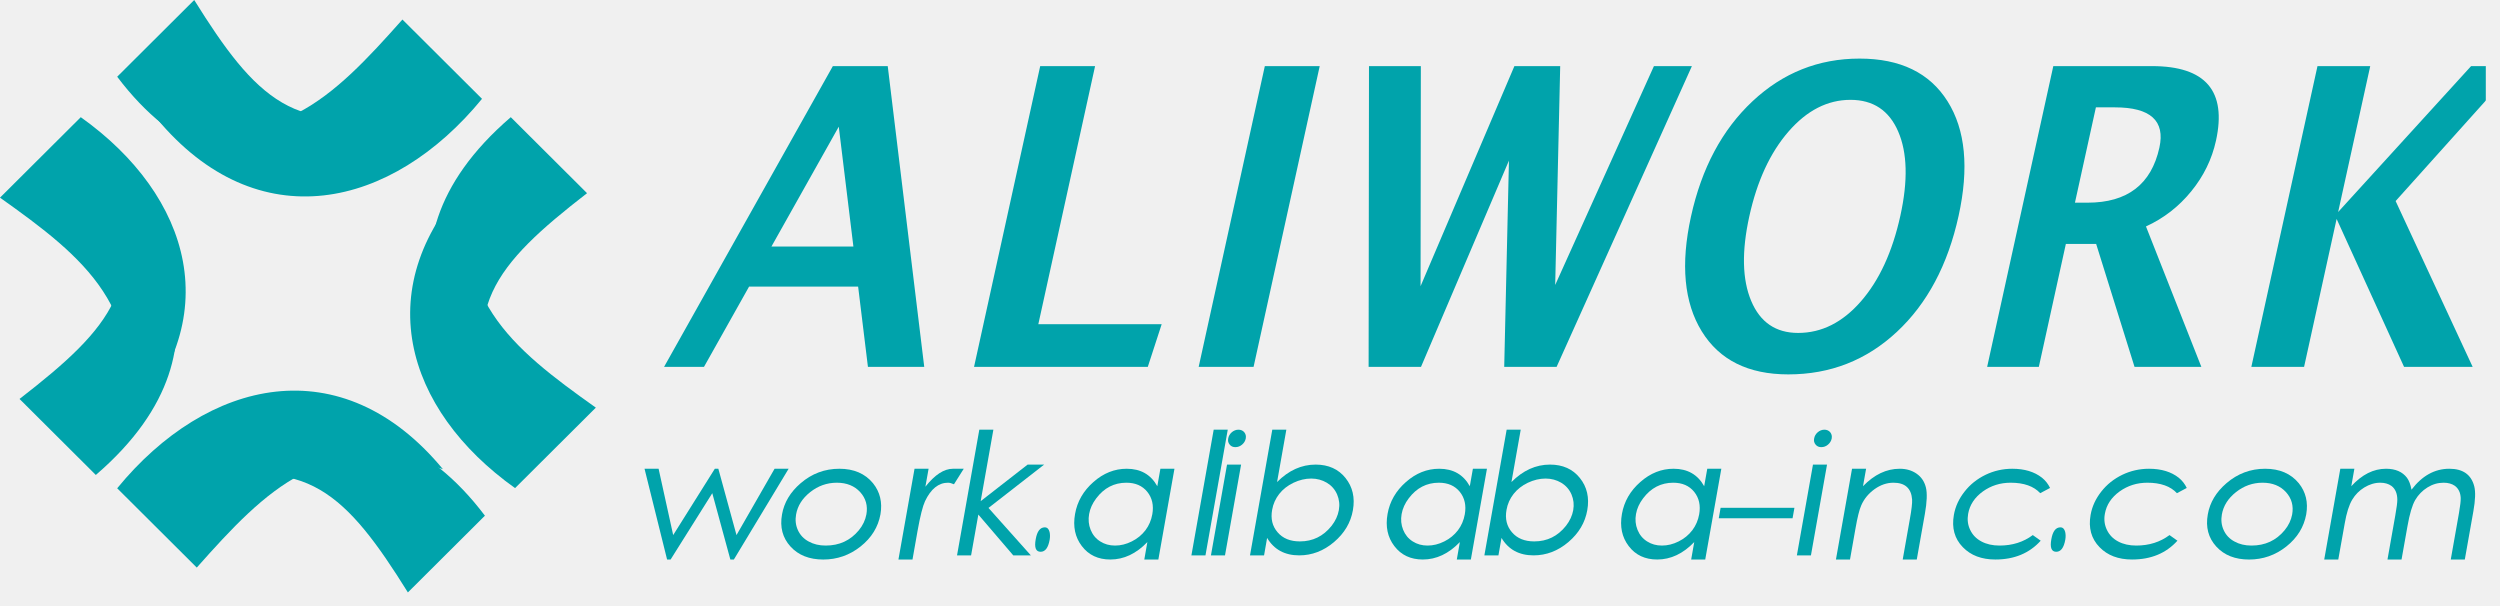
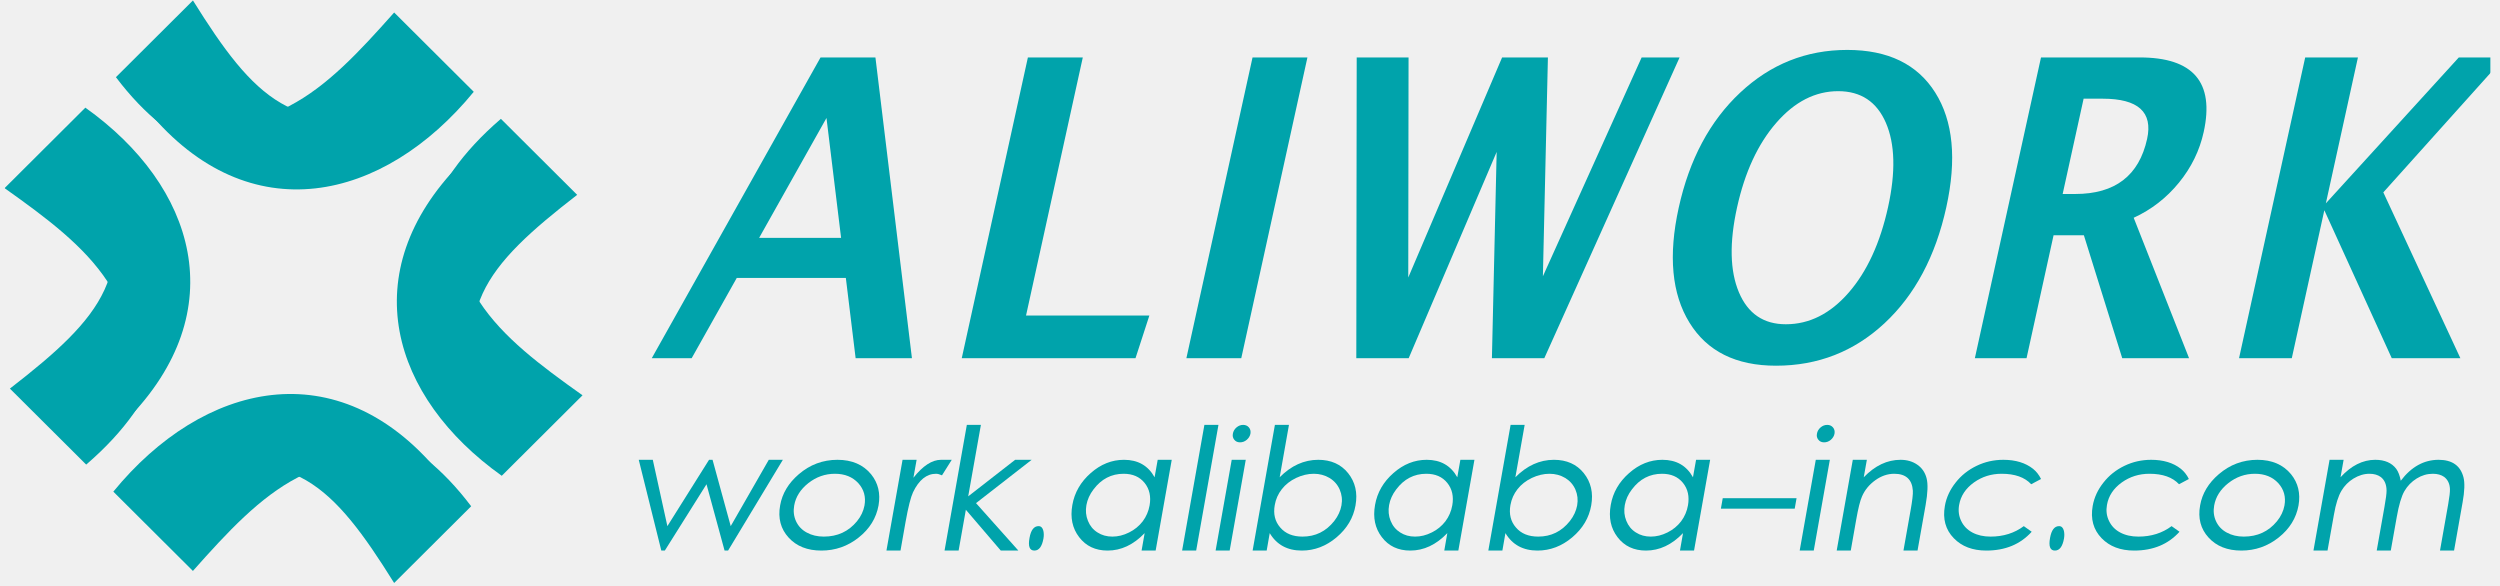
- <svg xmlns="http://www.w3.org/2000/svg" xmlns:xlink="http://www.w3.org/1999/xlink" width="128px" height="31px" viewBox="0 0 128 31" version="1.1">
+ <svg xmlns="http://www.w3.org/2000/svg" xmlns:xlink="http://www.w3.org/1999/xlink" width="128px" height="30px" viewBox="0 0 128 30" version="1.1">
  <defs>
-     <polygon id="path-1" points="0 1.77635684e-15 127.273 1.77635684e-15 127.273 30.968 0 30.968" />
+     <polygon id="path-1" points="0.234 0.879 127.507 0.879 127.507 31.847 0.234 31.847" />
  </defs>
-   <g id="Page-1" stroke="none" stroke-width="1" fill="none" fill-rule="evenodd">
-     <g id="导航" transform="translate(-111, -1253)">
-       <g id="logo" transform="translate(111, 1253)">
-         <mask id="mask-2" fill="white">
-           <use xlink:href="#path-1" />
-         </mask>
-         <g id="Clip-3" />
-         <path d="M9.944,0 C13.056,4.994 15.206,7.224 20.829,5.372 C19.173,6.984 11.984,11.852 6,3.929 L9.944,0 Z" id="Fill-2" fill="#00a3ab" mask="url(#mask-2)" />
-         <path d="M20.604,1 C17.034,5.019 14.047,8.072 8,6.038 C13.195,12.307 20.079,10.676 24.679,5.06 L20.604,1 Z" id="Fill-5" fill="#00a3ab" mask="url(#mask-2)" />
-         <path d="M30.057,9.891 C25.339,13.545 23.299,15.908 25.76,21.317 C23.934,19.815 18.087,12.933 26.152,6 L30.057,9.891 Z" id="Fill-7" fill="#00a3ab" mask="url(#mask-2)" />
-         <path d="M30.507,20.871 C26.172,17.796 22.877,15.153 24.251,9 C18.749,14.608 20.751,20.991 26.371,24.991 L30.507,20.871 Z" id="Fill-9" fill="#00a3ab" mask="url(#mask-2)" />
-         <path d="M20.884,30.332 C17.772,25.338 15.623,23.108 10,24.96 C11.655,23.348 18.845,18.48 24.828,26.403 L20.884,30.332 Z" id="Fill-11" fill="#00a3ab" mask="url(#mask-2)" />
-         <path d="M10.075,29.06 C13.645,25.04 16.633,21.988 22.678,24.021 C17.484,17.752 10.601,19.383 6,25 L10.075,29.06 Z" id="Fill-13" fill="#00a3ab" mask="url(#mask-2)" />
-         <path d="M1,20.426 C5.719,16.772 7.759,14.409 5.297,9 C7.124,10.502 12.971,17.385 4.906,24.318 L1,20.426 Z" id="Fill-15" fill="#00a3ab" mask="url(#mask-2)" />
-         <path d="M0,10.12 C4.335,13.195 7.629,15.837 6.255,21.991 C11.758,16.382 9.756,9.999 4.136,6 L0,10.12 Z" id="Fill-17" fill="#00a3ab" mask="url(#mask-2)" />
-         <polygon id="Fill-19" fill="#00a3ab" mask="url(#mask-2)" points="39.658 24 37.709 27.396 36.779 24 36.599 24 34.467 27.396 33.72 24 33 24 34.155 28.647 34.335 28.647 36.469 25.251 37.394 28.647 37.574 28.647 40.378 24" />
-         <path d="M44.697,24.74 C44.292,24.248 43.718,24 42.975,24 C42.228,24 41.564,24.248 40.99,24.744 C40.465,25.196 40.146,25.727 40.04,26.335 C39.921,26.989 40.069,27.539 40.474,27.983 C40.878,28.427 41.438,28.648 42.152,28.648 C42.86,28.648 43.498,28.427 44.06,27.981 C44.623,27.534 44.96,26.985 45.079,26.335 C45.185,25.72 45.059,25.191 44.697,24.74 M43.974,27.148 C43.54,27.673 42.975,27.933 42.275,27.933 C41.945,27.933 41.657,27.865 41.404,27.725 C41.15,27.589 40.965,27.393 40.85,27.137 C40.738,26.891 40.709,26.622 40.76,26.338 C40.839,25.896 41.078,25.516 41.483,25.196 C41.884,24.878 42.34,24.715 42.845,24.715 C43.353,24.715 43.749,24.878 44.042,25.196 C44.33,25.516 44.438,25.896 44.359,26.338 C44.305,26.628 44.177,26.9 43.974,27.148" id="Fill-21" fill="#00a3ab" mask="url(#mask-2)" />
-         <path d="M48.795,24 C48.334,24 47.864,24.307 47.38,24.919 L47.544,24 L46.824,24 L46,28.647 L46.72,28.647 L46.981,27.169 C47.116,26.417 47.244,25.913 47.361,25.662 C47.661,25.031 48.055,24.715 48.539,24.715 C48.624,24.715 48.725,24.743 48.843,24.795 L49.344,24 L48.795,24 Z" id="Fill-23" fill="#00a3ab" mask="url(#mask-2)" />
-         <polygon id="Fill-25" fill="#00a3ab" mask="url(#mask-2)" points="50.611 26.006 53.459 23.788 52.613 23.788 50.211 25.659 50.861 22 50.141 22 49 28.435 49.72 28.435 50.091 26.346 51.879 28.435 52.779 28.435" />
-         <path d="M53.738,27.237 C53.698,27.08 53.617,27 53.493,27 C53.254,27 53.099,27.204 53.029,27.606 C52.95,28.037 53.034,28.251 53.279,28.251 C53.515,28.251 53.669,28.047 53.743,27.634 C53.768,27.488 53.765,27.357 53.738,27.237" id="Fill-27" fill="#00a3ab" mask="url(#mask-2)" />
-         <path d="M60.132,24 L59.412,24 L59.254,24.894 C58.923,24.299 58.403,24 57.688,24 C57.064,24 56.495,24.227 55.984,24.679 C55.47,25.131 55.155,25.675 55.043,26.313 C54.928,26.958 55.043,27.505 55.389,27.958 C55.738,28.419 56.224,28.647 56.85,28.647 C57.539,28.647 58.173,28.351 58.745,27.754 L58.588,28.647 L59.308,28.647 L60.132,24 Z M58.648,27.148 C58.464,27.387 58.232,27.58 57.949,27.72 C57.665,27.863 57.379,27.933 57.093,27.933 C56.805,27.933 56.553,27.863 56.33,27.72 C56.105,27.578 55.943,27.38 55.84,27.125 C55.738,26.871 55.713,26.603 55.763,26.318 C55.813,26.036 55.934,25.768 56.128,25.514 C56.528,24.983 57.043,24.715 57.669,24.715 C58.133,24.715 58.489,24.87 58.743,25.183 C58.993,25.496 59.078,25.88 58.998,26.332 C58.944,26.633 58.828,26.908 58.648,27.148 L58.648,27.148 Z" id="Fill-29" fill="#00a3ab" mask="url(#mask-2)" />
-         <polygon id="Fill-31" fill="#00a3ab" mask="url(#mask-2)" points="62.861 22 62.141 22 61 28.435 61.72 28.435" />
-         <path d="M63.706,22.13 C63.634,22.045 63.533,22 63.409,22 C63.285,22 63.17,22.045 63.069,22.13 C62.966,22.22 62.905,22.327 62.884,22.45 C62.86,22.572 62.885,22.676 62.959,22.763 C63.031,22.853 63.128,22.894 63.25,22.894 C63.375,22.894 63.49,22.853 63.594,22.765 C63.695,22.679 63.76,22.572 63.783,22.45 C63.805,22.327 63.78,22.22 63.706,22.13 L63.706,22.13 Z M63.544,23.788 L62.824,23.788 L62,28.435 L62.72,28.435 L63.544,23.788 Z" id="Fill-33" fill="#00a3ab" mask="url(#mask-2)" />
-         <path d="M68.889,24.472 C68.524,24.016 68.013,23.787 67.36,23.787 C66.635,23.787 65.976,24.086 65.386,24.681 L65.861,22 L65.141,22 L64,28.435 L64.72,28.435 L64.876,27.541 C65.231,28.138 65.78,28.435 66.519,28.435 C67.171,28.435 67.765,28.208 68.299,27.756 C68.834,27.303 69.158,26.758 69.269,26.12 C69.382,25.477 69.255,24.93 68.889,24.472 M68.179,26.921 C67.755,27.455 67.214,27.72 66.554,27.72 C66.06,27.72 65.681,27.566 65.414,27.254 C65.144,26.944 65.051,26.561 65.134,26.102 C65.186,25.802 65.308,25.53 65.495,25.291 C65.684,25.05 65.929,24.86 66.226,24.717 C66.525,24.576 66.829,24.502 67.133,24.502 C67.43,24.502 67.698,24.576 67.935,24.717 C68.173,24.86 68.348,25.058 68.459,25.312 C68.569,25.57 68.6,25.838 68.549,26.12 C68.499,26.401 68.375,26.669 68.179,26.921" id="Fill-35" fill="#00a3ab" mask="url(#mask-2)" />
-         <path d="M76.132,24 L75.412,24 L75.254,24.894 C74.923,24.299 74.403,24 73.688,24 C73.064,24 72.496,24.227 71.984,24.679 C71.47,25.131 71.155,25.675 71.043,26.313 C70.928,26.958 71.043,27.505 71.389,27.958 C71.738,28.419 72.224,28.647 72.85,28.647 C73.539,28.647 74.172,28.351 74.745,27.754 L74.588,28.647 L75.308,28.647 L76.132,24 Z M74.648,27.148 C74.464,27.387 74.232,27.58 73.95,27.72 C73.665,27.863 73.379,27.933 73.093,27.933 C72.805,27.933 72.553,27.863 72.33,27.72 C72.105,27.578 71.943,27.38 71.841,27.125 C71.738,26.871 71.713,26.603 71.763,26.318 C71.814,26.036 71.934,25.768 72.128,25.514 C72.528,24.983 73.043,24.715 73.669,24.715 C74.133,24.715 74.489,24.87 74.743,25.183 C74.993,25.496 75.078,25.88 74.998,26.332 C74.945,26.633 74.828,26.908 74.648,27.148 L74.648,27.148 Z" id="Fill-37" fill="#00a3ab" mask="url(#mask-2)" />
-         <path d="M80.889,24.472 C80.524,24.016 80.013,23.787 79.36,23.787 C78.634,23.787 77.976,24.086 77.386,24.681 L77.861,22 L77.141,22 L76,28.435 L76.72,28.435 L76.877,27.541 C77.231,28.138 77.78,28.435 78.519,28.435 C79.171,28.435 79.765,28.208 80.299,27.756 C80.834,27.303 81.157,26.758 81.269,26.12 C81.382,25.477 81.255,24.93 80.889,24.472 M80.179,26.921 C79.755,27.455 79.214,27.72 78.554,27.72 C78.06,27.72 77.681,27.566 77.414,27.254 C77.145,26.944 77.051,26.561 77.134,26.102 C77.186,25.802 77.308,25.53 77.495,25.291 C77.684,25.05 77.929,24.86 78.226,24.717 C78.525,24.576 78.829,24.502 79.133,24.502 C79.43,24.502 79.698,24.576 79.936,24.717 C80.173,24.86 80.348,25.058 80.459,25.312 C80.569,25.57 80.599,25.838 80.549,26.12 C80.499,26.401 80.374,26.669 80.179,26.921" id="Fill-39" fill="#00a3ab" mask="url(#mask-2)" />
-         <path d="M88.132,24 L87.412,24 L87.254,24.894 C86.923,24.299 86.403,24 85.688,24 C85.064,24 84.495,24.227 83.984,24.679 C83.469,25.131 83.155,25.675 83.043,26.313 C82.928,26.958 83.043,27.505 83.389,27.958 C83.738,28.419 84.223,28.647 84.85,28.647 C85.539,28.647 86.172,28.351 86.745,27.754 L86.588,28.647 L87.308,28.647 L88.132,24 Z M86.647,27.148 C86.464,27.387 86.232,27.58 85.949,27.72 C85.665,27.863 85.379,27.933 85.092,27.933 C84.805,27.933 84.553,27.863 84.33,27.72 C84.105,27.578 83.943,27.38 83.84,27.125 C83.738,26.871 83.712,26.603 83.763,26.318 C83.813,26.036 83.934,25.768 84.128,25.514 C84.528,24.983 85.043,24.715 85.669,24.715 C86.133,24.715 86.489,24.87 86.743,25.183 C86.993,25.496 87.078,25.88 86.998,26.332 C86.945,26.633 86.828,26.908 86.647,27.148 L86.647,27.148 Z" id="Fill-41" fill="#00a3ab" mask="url(#mask-2)" />
-         <polygon id="Fill-43" fill="#00a3ab" mask="url(#mask-2)" points="91.875 26 88.095 26 88 26.536 91.779 26.536" />
-         <path d="M93.706,22.13 C93.634,22.045 93.533,22 93.409,22 C93.285,22 93.17,22.045 93.069,22.13 C92.966,22.22 92.905,22.327 92.884,22.45 C92.86,22.572 92.885,22.676 92.959,22.763 C93.031,22.853 93.128,22.894 93.25,22.894 C93.375,22.894 93.49,22.853 93.594,22.765 C93.695,22.679 93.76,22.572 93.783,22.45 C93.805,22.327 93.779,22.22 93.706,22.13 L93.706,22.13 Z M93.544,23.788 L92.824,23.788 L92,28.435 L92.72,28.435 L93.544,23.788 Z" id="Fill-45" fill="#00a3ab" mask="url(#mask-2)" />
-         <path d="M98.553,26.315 C98.663,25.702 98.679,25.242 98.603,24.947 C98.528,24.651 98.369,24.418 98.13,24.252 C97.889,24.084 97.603,24 97.268,24 C96.586,24 95.96,24.299 95.386,24.894 L95.544,24 L94.824,24 L94,28.647 L94.72,28.647 L95.001,27.058 C95.101,26.483 95.2,26.09 95.294,25.88 C95.436,25.548 95.665,25.271 95.974,25.047 C96.283,24.826 96.606,24.715 96.946,24.715 C97.543,24.715 97.86,25.005 97.9,25.58 C97.91,25.759 97.873,26.091 97.784,26.581 L97.419,28.647 L98.139,28.647 L98.553,26.315 Z" id="Fill-47" fill="#00a3ab" mask="url(#mask-2)" />
-         <path d="M104.079,27.396 C103.602,27.753 103.033,27.933 102.378,27.933 C102.019,27.933 101.709,27.863 101.448,27.723 C101.185,27.584 100.994,27.385 100.874,27.132 C100.75,26.876 100.718,26.603 100.768,26.313 C100.849,25.848 101.102,25.466 101.529,25.158 C101.945,24.863 102.414,24.715 102.944,24.715 C103.624,24.715 104.128,24.894 104.459,25.251 L104.963,24.983 C104.862,24.774 104.723,24.6 104.552,24.461 C104.163,24.154 103.654,24 103.03,24 C102.547,24 102.089,24.104 101.662,24.309 C101.234,24.517 100.874,24.801 100.588,25.167 C100.298,25.534 100.115,25.931 100.039,26.36 C99.92,27.028 100.073,27.578 100.494,28.013 C100.904,28.438 101.459,28.647 102.163,28.647 C103.133,28.647 103.904,28.326 104.484,27.684 L104.079,27.396 Z" id="Fill-49" fill="#00a3ab" mask="url(#mask-2)" />
-         <path d="M105.738,27.237 C105.698,27.08 105.617,27 105.493,27 C105.254,27 105.099,27.204 105.029,27.606 C104.95,28.037 105.034,28.251 105.279,28.251 C105.514,28.251 105.669,28.047 105.743,27.634 C105.768,27.488 105.765,27.357 105.738,27.237" id="Fill-51" fill="#00a3ab" mask="url(#mask-2)" />
-         <path d="M111.079,27.396 C110.602,27.753 110.033,27.933 109.378,27.933 C109.019,27.933 108.709,27.863 108.448,27.723 C108.185,27.584 107.995,27.385 107.874,27.132 C107.75,26.876 107.717,26.603 107.768,26.313 C107.849,25.848 108.102,25.466 108.529,25.158 C108.945,24.863 109.414,24.715 109.943,24.715 C110.624,24.715 111.127,24.894 111.459,25.251 L111.962,24.983 C111.862,24.774 111.723,24.6 111.552,24.461 C111.164,24.154 110.654,24 110.03,24 C109.547,24 109.089,24.104 108.662,24.309 C108.234,24.517 107.874,24.801 107.588,25.167 C107.298,25.534 107.115,25.931 107.039,26.36 C106.92,27.028 107.073,27.578 107.494,28.013 C107.905,28.438 108.459,28.647 109.163,28.647 C110.132,28.647 110.904,28.326 111.484,27.684 L111.079,27.396 Z" id="Fill-53" fill="#00a3ab" mask="url(#mask-2)" />
-         <path d="M117.697,24.74 C117.292,24.248 116.718,24 115.975,24 C115.228,24 114.564,24.248 113.99,24.744 C113.464,25.196 113.146,25.727 113.04,26.335 C112.921,26.989 113.068,27.539 113.473,27.983 C113.878,28.427 114.438,28.648 115.152,28.648 C115.86,28.648 116.498,28.427 117.06,27.981 C117.623,27.534 117.959,26.985 118.079,26.335 C118.185,25.72 118.058,25.191 117.697,24.74 M116.973,27.148 C116.54,27.673 115.975,27.933 115.275,27.933 C114.945,27.933 114.657,27.865 114.404,27.725 C114.15,27.589 113.965,27.393 113.85,27.137 C113.738,26.891 113.709,26.622 113.76,26.338 C113.839,25.896 114.078,25.516 114.483,25.196 C114.884,24.878 115.339,24.715 115.845,24.715 C116.353,24.715 116.748,24.878 117.042,25.196 C117.33,25.516 117.438,25.896 117.359,26.338 C117.305,26.628 117.177,26.9 116.973,27.148" id="Fill-55" fill="#00a3ab" mask="url(#mask-2)" />
-         <path d="M126.637,26.174 C126.738,25.609 126.753,25.183 126.682,24.899 C126.528,24.302 126.103,24 125.408,24 C124.658,24 124.01,24.358 123.47,25.072 C123.42,24.81 123.344,24.609 123.238,24.463 C123.004,24.156 122.648,24 122.164,24 C121.523,24 120.931,24.299 120.386,24.894 L120.544,24 L119.824,24 L119,28.648 L119.72,28.648 L120.05,26.799 C120.144,26.254 120.274,25.848 120.436,25.58 C120.589,25.325 120.794,25.117 121.05,24.96 C121.315,24.799 121.586,24.715 121.869,24.715 C122.101,24.715 122.295,24.771 122.448,24.883 C122.64,25.032 122.739,25.262 122.743,25.578 C122.743,25.727 122.709,26.006 122.635,26.413 L122.239,28.648 L122.959,28.648 L123.263,26.939 C123.373,26.313 123.504,25.868 123.659,25.6 C123.814,25.336 124.023,25.121 124.283,24.958 C124.545,24.795 124.82,24.715 125.113,24.715 C125.344,24.715 125.538,24.769 125.689,24.874 C125.874,25.014 125.977,25.221 125.988,25.496 C125.993,25.643 125.964,25.898 125.9,26.265 L125.479,28.648 L126.198,28.648 L126.637,26.174 Z" id="Fill-57" fill="#00a3ab" mask="url(#mask-2)" />
-         <path d="M42.642,3.385 L45.452,3.385 L47.321,18.784 L44.438,18.784 L43.936,14.674 L38.353,14.674 L36.044,18.784 L34,18.784 L42.642,3.385 Z M43.694,12.624 L42.945,6.486 L39.497,12.624 L43.694,12.624 Z M53.258,3.385 L56.068,3.385 L53.162,16.599 L59.478,16.599 L58.767,18.784 L49.871,18.784 L53.258,3.385 Z M64.759,3.385 L67.569,3.385 L64.183,18.784 L61.372,18.784 L64.759,3.385 Z M70.092,3.385 L72.747,3.385 L72.733,14.653 L77.537,3.385 L79.882,3.385 L79.626,14.591 L84.681,3.385 L86.625,3.385 L79.698,18.784 L77.016,18.784 L77.258,8.223 L72.755,18.784 L70.073,18.784 L70.092,3.385 Z M87.129,16.963 C86.224,15.492 86.04,13.533 86.579,11.084 C87.123,8.608 88.173,6.642 89.728,5.185 C91.283,3.728 93.11,3 95.209,3 C97.295,3 98.797,3.728 99.714,5.185 C100.632,6.642 100.82,8.598 100.28,11.053 C99.728,13.564 98.674,15.544 97.117,16.994 C95.561,18.444 93.709,19.169 91.562,19.169 C89.512,19.169 88.034,18.433 87.129,16.963 Z M95.281,15.428 C96.221,14.35 96.893,12.888 97.299,11.043 C97.693,9.253 97.656,7.817 97.188,6.735 C96.721,5.653 95.906,5.112 94.744,5.112 C93.57,5.112 92.513,5.653 91.572,6.735 C90.632,7.817 89.963,9.264 89.565,11.074 C89.169,12.87 89.201,14.315 89.661,15.407 C90.12,16.5 90.921,17.046 92.065,17.046 C93.269,17.046 94.341,16.507 95.281,15.428 Z M105.129,3.385 L110.183,3.385 C112.926,3.385 114.018,4.658 113.458,7.203 C113.249,8.154 112.826,9.019 112.189,9.799 C111.553,10.58 110.781,11.178 109.874,11.594 L112.709,18.784 L109.288,18.784 L107.323,12.489 L105.772,12.489 L104.388,18.784 L101.742,18.784 L105.129,3.385 Z M106.885,10.377 C108.922,10.377 110.148,9.437 110.561,7.557 C110.863,6.184 110.105,5.497 108.286,5.497 L107.31,5.497 L106.237,10.377 L106.885,10.377 Z M118.655,3.385 L121.356,3.385 L119.713,10.855 L126.52,3.385 L128.856,3.385 L122.656,10.294 L126.6,18.784 L123.088,18.784 L119.635,11.209 L117.969,18.784 L115.269,18.784 L118.655,3.385 Z" id="ALIWORK" fill="#00a3ab" mask="url(#mask-2)" />
+   <g id="布局" stroke="none" stroke-width="1" fill="none" fill-rule="evenodd">
+     <g id="导航" transform="translate(-40, -2690)">
+       <g id="nav_02-copy-25" transform="translate(40, 2676)">
+         <g id="logo" transform="translate(0, 13)">
+           <mask id="mask-2" fill="white">
+             <use xlink:href="#path-1" />
+           </mask>
+           <g id="Clip-3" />
+           <path d="M9.879,1.023 C12.991,6.017 15.141,8.247 20.764,6.395 C19.108,8.007 11.919,12.875 5.935,4.952 L9.879,1.023 Z" id="Fill-2" fill="#00a3ab" mask="url(#mask-2)" />
+           <path d="M20.181,1.64 C16.612,5.659 13.624,8.712 7.577,6.678 C12.772,12.947 19.656,11.316 24.256,5.7 L20.181,1.64 Z" id="Fill-5" fill="#00a3ab" mask="url(#mask-2)" />
+           <path d="M29.551,10.976 C24.833,14.629 22.793,16.992 25.254,22.402 C23.428,20.899 17.581,14.017 25.646,7.085 L29.551,10.976 Z" id="Fill-7" fill="#00a3ab" mask="url(#mask-2)" />
+           <path d="M29.825,21.239 C25.491,18.165 22.196,15.522 23.57,9.369 C18.068,14.977 20.069,21.36 25.69,25.36 L29.825,21.239 Z" id="Fill-9" fill="#00a3ab" mask="url(#mask-2)" />
+           <path d="M20.18,30.849 C17.068,25.855 14.919,23.625 9.296,25.477 C10.951,23.865 18.141,18.997 24.124,26.92 L20.18,30.849 Z" id="Fill-11" fill="#00a3ab" mask="url(#mask-2)" />
+           <path d="M9.877,30.232 C13.447,26.213 16.435,23.16 22.481,25.193 C17.286,18.924 10.404,20.555 5.802,26.172 L9.877,30.232 Z" id="Fill-13" fill="#00a3ab" mask="url(#mask-2)" />
+           <path d="M0.507,20.896 C5.226,17.242 7.266,14.879 4.804,9.47 C6.631,10.972 12.478,17.854 4.413,24.787 L0.507,20.896 Z" id="Fill-15" fill="#00a3ab" mask="url(#mask-2)" />
+           <path d="M0.234,10.633 C4.569,13.707 7.863,16.35 6.489,22.503 C11.992,16.895 9.99,10.511 4.37,6.512 L0.234,10.633 Z" id="Fill-17" fill="#00a3ab" mask="url(#mask-2)" />
+           <polygon id="Fill-19" fill="#00a3ab" mask="url(#mask-2)" points="39.362 24.542 37.413 27.938 36.483 24.542 36.303 24.542 34.17 27.938 33.423 24.542 32.704 24.542 33.859 29.189 34.039 29.189 36.173 25.793 37.098 29.189 37.278 29.189 40.082 24.542" />
+           <path d="M44.6,25.282 C44.195,24.79 43.621,24.542 42.878,24.542 C42.131,24.542 41.467,24.79 40.893,25.285 C40.368,25.737 40.049,26.268 39.943,26.876 C39.824,27.53 39.972,28.081 40.377,28.524 C40.782,28.969 41.341,29.189 42.056,29.189 C42.763,29.189 43.402,28.969 43.963,28.522 C44.527,28.076 44.863,27.527 44.982,26.876 C45.088,26.261 44.962,25.732 44.6,25.282 M43.877,27.689 C43.443,28.215 42.878,28.474 42.178,28.474 C41.849,28.474 41.561,28.406 41.307,28.267 C41.053,28.131 40.868,27.934 40.753,27.679 C40.641,27.432 40.612,27.164 40.663,26.88 C40.742,26.438 40.981,26.058 41.386,25.737 C41.787,25.42 42.243,25.257 42.748,25.257 C43.256,25.257 43.652,25.42 43.945,25.737 C44.233,26.058 44.341,26.438 44.262,26.88 C44.208,27.169 44.08,27.441 43.877,27.689" id="Fill-21" fill="#00a3ab" mask="url(#mask-2)" />
+           <path d="M48.181,24.542 C47.721,24.542 47.251,24.849 46.767,25.461 L46.931,24.542 L46.211,24.542 L45.386,29.189 L46.106,29.189 L46.367,27.711 C46.502,26.958 46.63,26.454 46.747,26.204 C47.048,25.573 47.442,25.257 47.926,25.257 C48.011,25.257 48.111,25.285 48.23,25.337 L48.73,24.542 L48.181,24.542 Z" id="Fill-23" fill="#00a3ab" mask="url(#mask-2)" />
+           <polygon id="Fill-25" fill="#00a3ab" mask="url(#mask-2)" points="49.972 26.76 52.821 24.542 51.975 24.542 49.572 26.413 50.222 22.754 49.502 22.754 48.361 29.189 49.081 29.189 49.452 27.1 51.24 29.189 52.14 29.189" />
+           <path d="M53.42,28.176 C53.38,28.018 53.299,27.938 53.175,27.938 C52.936,27.938 52.781,28.142 52.711,28.544 C52.631,28.975 52.716,29.189 52.961,29.189 C53.196,29.189 53.351,28.985 53.425,28.572 C53.45,28.426 53.447,28.295 53.42,28.176" id="Fill-27" fill="#00a3ab" mask="url(#mask-2)" />
+           <path d="M59.993,24.542 L59.274,24.542 L59.115,25.436 C58.784,24.84 58.264,24.542 57.55,24.542 C56.925,24.542 56.357,24.769 55.845,25.221 C55.331,25.673 55.016,26.217 54.904,26.855 C54.789,27.5 54.904,28.047 55.25,28.499 C55.599,28.96 56.085,29.189 56.711,29.189 C57.401,29.189 58.034,28.893 58.606,28.296 L58.449,29.189 L59.169,29.189 L59.993,24.542 Z M58.509,27.69 C58.325,27.929 58.093,28.122 57.811,28.261 C57.526,28.405 57.24,28.474 56.954,28.474 C56.666,28.474 56.414,28.405 56.191,28.261 C55.966,28.12 55.804,27.922 55.702,27.666 C55.599,27.413 55.574,27.144 55.624,26.86 C55.675,26.578 55.795,26.309 55.989,26.056 C56.389,25.525 56.904,25.257 57.53,25.257 C57.994,25.257 58.35,25.412 58.604,25.725 C58.854,26.038 58.939,26.422 58.86,26.874 C58.806,27.175 58.689,27.45 58.509,27.69 L58.509,27.69 Z" id="Fill-29" fill="#00a3ab" mask="url(#mask-2)" />
+           <polygon id="Fill-31" fill="#00a3ab" mask="url(#mask-2)" points="62.385 22.754 61.665 22.754 60.524 29.189 61.244 29.189" />
+           <path d="M63.945,22.885 C63.873,22.799 63.772,22.754 63.648,22.754 C63.524,22.754 63.409,22.799 63.308,22.885 C63.206,22.974 63.144,23.081 63.123,23.205 C63.1,23.326 63.125,23.43 63.198,23.518 C63.27,23.607 63.368,23.648 63.49,23.648 C63.614,23.648 63.729,23.607 63.833,23.519 C63.934,23.433 63.999,23.326 64.023,23.205 C64.044,23.081 64.019,22.974 63.945,22.885 L63.945,22.885 Z M63.783,24.542 L63.064,24.542 L62.239,29.189 L62.959,29.189 L63.783,24.542 Z" id="Fill-33" fill="#00a3ab" mask="url(#mask-2)" />
+           <path d="M69.024,25.226 C68.658,24.77 68.147,24.542 67.494,24.542 C66.769,24.542 66.11,24.84 65.52,25.435 L65.995,22.754 L65.275,22.754 L64.134,29.189 L64.854,29.189 L65.01,28.295 C65.365,28.892 65.914,29.189 66.653,29.189 C67.305,29.189 67.899,28.962 68.433,28.51 C68.968,28.058 69.292,27.513 69.403,26.874 C69.517,26.231 69.389,25.684 69.024,25.226 M68.313,27.675 C67.89,28.21 67.348,28.474 66.688,28.474 C66.194,28.474 65.815,28.321 65.548,28.008 C65.279,27.698 65.185,27.316 65.268,26.856 C65.32,26.556 65.442,26.284 65.63,26.045 C65.818,25.804 66.063,25.614 66.36,25.471 C66.659,25.33 66.963,25.257 67.267,25.257 C67.564,25.257 67.832,25.33 68.07,25.471 C68.307,25.614 68.482,25.812 68.593,26.066 C68.703,26.324 68.734,26.592 68.683,26.874 C68.633,27.155 68.509,27.423 68.313,27.675" id="Fill-35" fill="#00a3ab" mask="url(#mask-2)" />
+           <path d="M75.491,24.542 L74.771,24.542 L74.613,25.436 C74.282,24.84 73.761,24.542 73.047,24.542 C72.423,24.542 71.854,24.769 71.343,25.221 C70.828,25.673 70.513,26.217 70.402,26.855 C70.287,27.5 70.402,28.047 70.748,28.499 C71.096,28.96 71.582,29.189 72.209,29.189 C72.898,29.189 73.531,28.893 74.103,28.296 L73.947,29.189 L74.667,29.189 L75.491,24.542 Z M74.006,27.69 C73.823,27.929 73.591,28.122 73.308,28.261 C73.024,28.405 72.738,28.474 72.451,28.474 C72.163,28.474 71.912,28.405 71.688,28.261 C71.464,28.12 71.302,27.922 71.199,27.666 C71.096,27.413 71.071,27.144 71.122,26.86 C71.172,26.578 71.293,26.309 71.487,26.056 C71.886,25.525 72.401,25.257 73.027,25.257 C73.492,25.257 73.848,25.412 74.101,25.725 C74.352,26.038 74.437,26.422 74.357,26.874 C74.303,27.175 74.186,27.45 74.006,27.69 L74.006,27.69 Z" id="Fill-37" fill="#00a3ab" mask="url(#mask-2)" />
+           <path d="M81.091,25.226 C80.726,24.77 80.215,24.542 79.561,24.542 C78.836,24.542 78.177,24.84 77.587,25.435 L78.063,22.754 L77.343,22.754 L76.202,29.189 L76.922,29.189 L77.078,28.295 C77.433,28.892 77.981,29.189 78.721,29.189 C79.372,29.189 79.967,28.962 80.501,28.51 C81.036,28.058 81.359,27.513 81.471,26.874 C81.584,26.231 81.456,25.684 81.091,25.226 M80.38,27.675 C79.957,28.21 79.416,28.474 78.755,28.474 C78.262,28.474 77.883,28.321 77.616,28.008 C77.347,27.698 77.253,27.316 77.335,26.856 C77.388,26.556 77.51,26.284 77.697,26.045 C77.886,25.804 78.131,25.614 78.428,25.471 C78.727,25.33 79.031,25.257 79.335,25.257 C79.631,25.257 79.9,25.33 80.137,25.471 C80.375,25.614 80.55,25.812 80.661,26.066 C80.771,26.324 80.801,26.592 80.751,26.874 C80.7,27.155 80.576,27.423 80.38,27.675" id="Fill-39" fill="#00a3ab" mask="url(#mask-2)" />
+           <path d="M87.559,24.542 L86.839,24.542 L86.68,25.436 C86.349,24.84 85.829,24.542 85.115,24.542 C84.49,24.542 83.922,24.769 83.411,25.221 C82.896,25.673 82.581,26.217 82.47,26.855 C82.354,27.5 82.47,28.047 82.815,28.499 C83.164,28.96 83.65,29.189 84.276,29.189 C84.965,29.189 85.599,28.893 86.171,28.296 L86.014,29.189 L86.735,29.189 L87.559,24.542 Z M86.074,27.69 C85.89,27.929 85.658,28.122 85.376,28.261 C85.091,28.405 84.805,28.474 84.519,28.474 C84.231,28.474 83.979,28.405 83.756,28.261 C83.531,28.12 83.369,27.922 83.267,27.666 C83.164,27.413 83.139,27.144 83.189,26.86 C83.24,26.578 83.36,26.309 83.555,26.056 C83.954,25.525 84.469,25.257 85.095,25.257 C85.559,25.257 85.915,25.412 86.169,25.725 C86.42,26.038 86.504,26.422 86.424,26.874 C86.371,27.175 86.254,27.45 86.074,27.69 L86.074,27.69 Z" id="Fill-41" fill="#00a3ab" mask="url(#mask-2)" />
+           <polygon id="Fill-43" fill="#00a3ab" mask="url(#mask-2)" points="91.984 26.508 88.204 26.508 88.109 27.044 91.889 27.044" />
+           <path d="M93.85,22.885 C93.778,22.799 93.677,22.754 93.553,22.754 C93.429,22.754 93.313,22.799 93.213,22.885 C93.11,22.974 93.049,23.081 93.028,23.205 C93.004,23.326 93.029,23.43 93.103,23.518 C93.175,23.607 93.272,23.648 93.394,23.648 C93.519,23.648 93.634,23.607 93.738,23.519 C93.839,23.433 93.904,23.326 93.927,23.205 C93.949,23.081 93.923,22.974 93.85,22.885 L93.85,22.885 Z M93.688,24.542 L92.968,24.542 L92.144,29.189 L92.864,29.189 L93.688,24.542 Z" id="Fill-45" fill="#00a3ab" mask="url(#mask-2)" />
+           <path d="M98.592,26.856 C98.701,26.243 98.718,25.784 98.642,25.489 C98.566,25.193 98.408,24.96 98.169,24.794 C97.927,24.626 97.641,24.542 97.307,24.542 C96.625,24.542 95.999,24.84 95.424,25.436 L95.583,24.542 L94.863,24.542 L94.039,29.189 L94.759,29.189 L95.039,27.6 C95.14,27.024 95.239,26.631 95.333,26.422 C95.475,26.09 95.703,25.812 96.013,25.589 C96.322,25.368 96.644,25.257 96.984,25.257 C97.582,25.257 97.899,25.546 97.938,26.122 C97.949,26.3 97.911,26.633 97.823,27.123 L97.457,29.189 L98.178,29.189 L98.592,26.856 Z" id="Fill-47" fill="#00a3ab" mask="url(#mask-2)" />
+           <path d="M103.618,27.938 C103.141,28.295 102.572,28.474 101.917,28.474 C101.557,28.474 101.248,28.404 100.987,28.265 C100.724,28.125 100.533,27.927 100.413,27.673 C100.289,27.418 100.256,27.144 100.307,26.855 C100.387,26.39 100.641,26.007 101.068,25.7 C101.483,25.405 101.953,25.257 102.482,25.257 C103.163,25.257 103.666,25.436 103.997,25.793 L104.501,25.525 C104.4,25.316 104.262,25.142 104.091,25.003 C103.702,24.695 103.193,24.542 102.569,24.542 C102.086,24.542 101.627,24.645 101.201,24.851 C100.772,25.058 100.413,25.342 100.127,25.709 C99.837,26.075 99.653,26.472 99.578,26.901 C99.459,27.57 99.612,28.12 100.033,28.555 C100.443,28.98 100.997,29.189 101.701,29.189 C102.671,29.189 103.443,28.867 104.023,28.226 L103.618,27.938 Z" id="Fill-49" fill="#00a3ab" mask="url(#mask-2)" />
+           <path d="M105.671,28.176 C105.631,28.018 105.55,27.938 105.426,27.938 C105.187,27.938 105.032,28.142 104.962,28.544 C104.883,28.975 104.967,29.189 105.212,29.189 C105.448,29.189 105.603,28.985 105.677,28.572 C105.702,28.426 105.698,28.295 105.671,28.176" id="Fill-51" fill="#00a3ab" mask="url(#mask-2)" />
+           <path d="M111.186,27.938 C110.71,28.295 110.141,28.474 109.486,28.474 C109.126,28.474 108.816,28.404 108.556,28.265 C108.293,28.125 108.102,27.927 107.982,27.673 C107.857,27.418 107.825,27.144 107.876,26.855 C107.956,26.39 108.21,26.007 108.637,25.7 C109.052,25.405 109.522,25.257 110.051,25.257 C110.731,25.257 111.235,25.436 111.566,25.793 L112.07,25.525 C111.969,25.316 111.831,25.142 111.66,25.003 C111.271,24.695 110.762,24.542 110.137,24.542 C109.655,24.542 109.196,24.645 108.77,24.851 C108.341,25.058 107.982,25.342 107.696,25.709 C107.406,26.075 107.222,26.472 107.146,26.901 C107.028,27.57 107.181,28.12 107.602,28.555 C108.012,28.98 108.566,29.189 109.27,29.189 C110.24,29.189 111.012,28.867 111.591,28.226 L111.186,27.938 Z" id="Fill-53" fill="#00a3ab" mask="url(#mask-2)" />
+           <path d="M117.303,25.282 C116.898,24.79 116.324,24.542 115.581,24.542 C114.834,24.542 114.17,24.79 113.596,25.285 C113.07,25.737 112.752,26.268 112.646,26.876 C112.527,27.53 112.674,28.081 113.079,28.524 C113.485,28.969 114.044,29.189 114.759,29.189 C115.466,29.189 116.105,28.969 116.666,28.522 C117.229,28.076 117.566,27.527 117.685,26.876 C117.791,26.261 117.665,25.732 117.303,25.282 M116.58,27.689 C116.146,28.215 115.581,28.474 114.881,28.474 C114.552,28.474 114.264,28.406 114.01,28.267 C113.756,28.131 113.571,27.934 113.456,27.679 C113.344,27.432 113.315,27.164 113.366,26.88 C113.445,26.438 113.684,26.058 114.089,25.737 C114.49,25.42 114.946,25.257 115.451,25.257 C115.959,25.257 116.354,25.42 116.648,25.737 C116.936,26.058 117.044,26.438 116.965,26.88 C116.911,27.169 116.783,27.441 116.58,27.689" id="Fill-55" fill="#00a3ab" mask="url(#mask-2)" />
+           <path d="M126.086,26.715 C126.188,26.151 126.202,25.725 126.131,25.441 C125.977,24.844 125.552,24.542 124.857,24.542 C124.107,24.542 123.459,24.899 122.919,25.614 C122.869,25.351 122.793,25.151 122.687,25.004 C122.453,24.697 122.097,24.542 121.613,24.542 C120.973,24.542 120.38,24.84 119.835,25.435 L119.993,24.542 L119.274,24.542 L118.449,29.189 L119.169,29.189 L119.499,27.341 C119.594,26.796 119.724,26.39 119.885,26.122 C120.038,25.866 120.244,25.659 120.499,25.502 C120.764,25.341 121.035,25.257 121.318,25.257 C121.55,25.257 121.744,25.312 121.897,25.424 C122.09,25.573 122.189,25.804 122.192,26.12 C122.192,26.268 122.158,26.547 122.084,26.955 L121.688,29.189 L122.408,29.189 L122.712,27.48 C122.822,26.855 122.953,26.409 123.108,26.142 C123.263,25.877 123.472,25.662 123.733,25.5 C123.994,25.337 124.269,25.257 124.563,25.257 C124.793,25.257 124.987,25.31 125.138,25.416 C125.323,25.555 125.426,25.763 125.437,26.038 C125.442,26.184 125.413,26.44 125.349,26.806 L124.928,29.189 L125.648,29.189 L126.086,26.715 Z" id="Fill-57" fill="#00a3ab" mask="url(#mask-2)" />
+           <path d="M42.012,3.941 L44.822,3.941 L46.691,19.339 L43.808,19.339 L43.307,15.229 L37.723,15.229 L35.414,19.339 L33.371,19.339 L42.012,3.941 Z M43.064,13.18 L42.316,7.041 L38.867,13.18 L43.064,13.18 Z M52.628,3.941 L55.439,3.941 L52.533,17.154 L58.848,17.154 L58.138,19.339 L49.242,19.339 L52.628,3.941 Z M64.13,3.941 L66.94,3.941 L63.553,19.339 L60.743,19.339 L64.13,3.941 Z M69.463,3.941 L72.118,3.941 L72.103,15.209 L76.908,3.941 L79.253,3.941 L78.996,15.146 L84.052,3.941 L85.995,3.941 L79.069,19.339 L76.386,19.339 L76.629,8.779 L72.125,19.339 L69.443,19.339 L69.463,3.941 Z M86.5,17.518 C85.594,16.048 85.411,14.088 85.949,11.64 C86.494,9.164 87.544,7.197 89.099,5.741 C90.654,4.284 92.481,3.556 94.579,3.556 C96.665,3.556 98.167,4.284 99.085,5.741 C100.002,7.197 100.191,9.153 99.651,11.609 C99.099,14.12 98.044,16.1 96.488,17.55 C94.931,18.999 93.079,19.724 90.932,19.724 C88.882,19.724 87.405,18.989 86.5,17.518 Z M94.651,15.984 C95.591,14.905 96.264,13.443 96.67,11.598 C97.063,9.809 97.026,8.373 96.559,7.291 C96.091,6.209 95.276,5.668 94.115,5.668 C92.941,5.668 91.884,6.209 90.943,7.291 C90.003,8.373 89.333,9.819 88.935,11.629 C88.54,13.426 88.572,14.87 89.031,15.963 C89.491,17.055 90.292,17.602 91.435,17.602 C92.64,17.602 93.712,17.062 94.651,15.984 Z M104.499,3.941 L109.554,3.941 C112.297,3.941 113.389,5.213 112.829,7.759 C112.62,8.709 112.197,9.575 111.56,10.355 C110.923,11.135 110.151,11.734 109.245,12.15 L112.08,19.339 L108.658,19.339 L106.694,13.044 L105.143,13.044 L103.759,19.339 L101.113,19.339 L104.499,3.941 Z M106.255,10.932 C108.293,10.932 109.518,9.993 109.932,8.113 C110.234,6.739 109.476,6.053 107.657,6.053 L106.681,6.053 L105.608,10.932 L106.255,10.932 Z M118.026,3.941 L120.726,3.941 L119.084,11.411 L125.891,3.941 L128.226,3.941 L122.026,10.849 L125.971,19.339 L122.458,19.339 L119.006,11.765 L117.34,19.339 L114.639,19.339 L118.026,3.941 Z" id="ALIWORK" fill="#00a3ab" mask="url(#mask-2)" />
+         </g>
      </g>
    </g>
  </g>
</svg>
